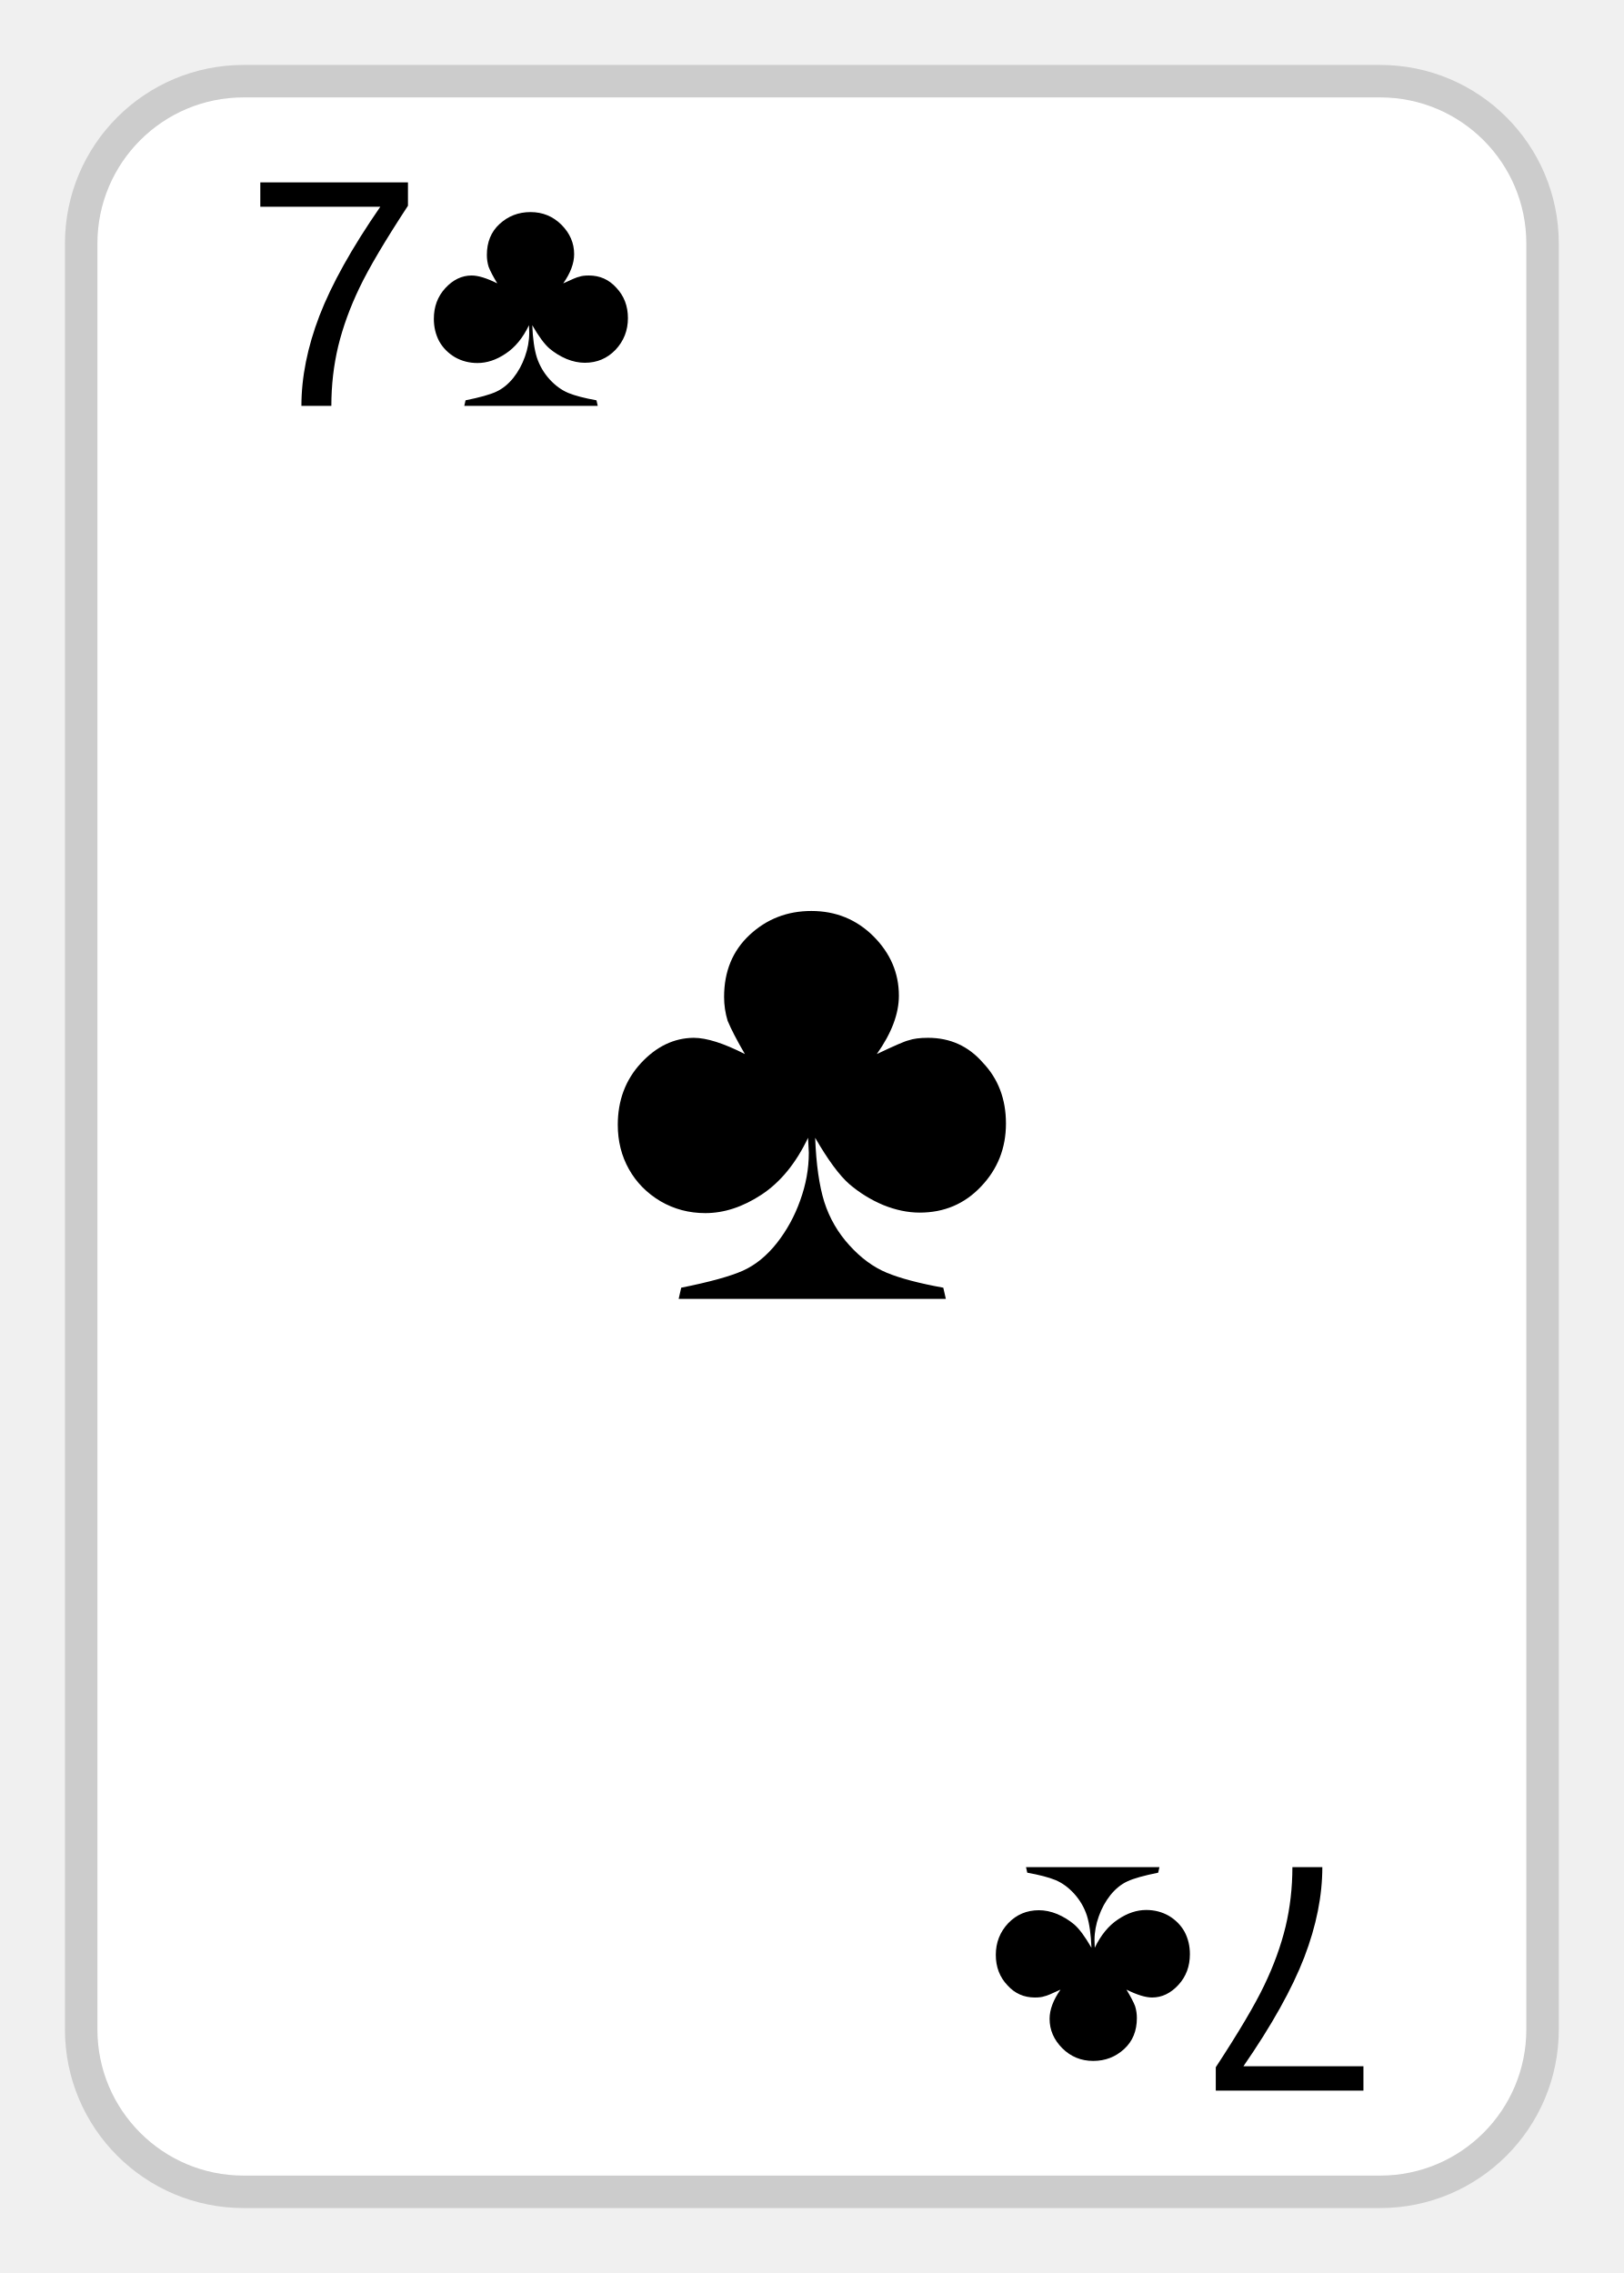
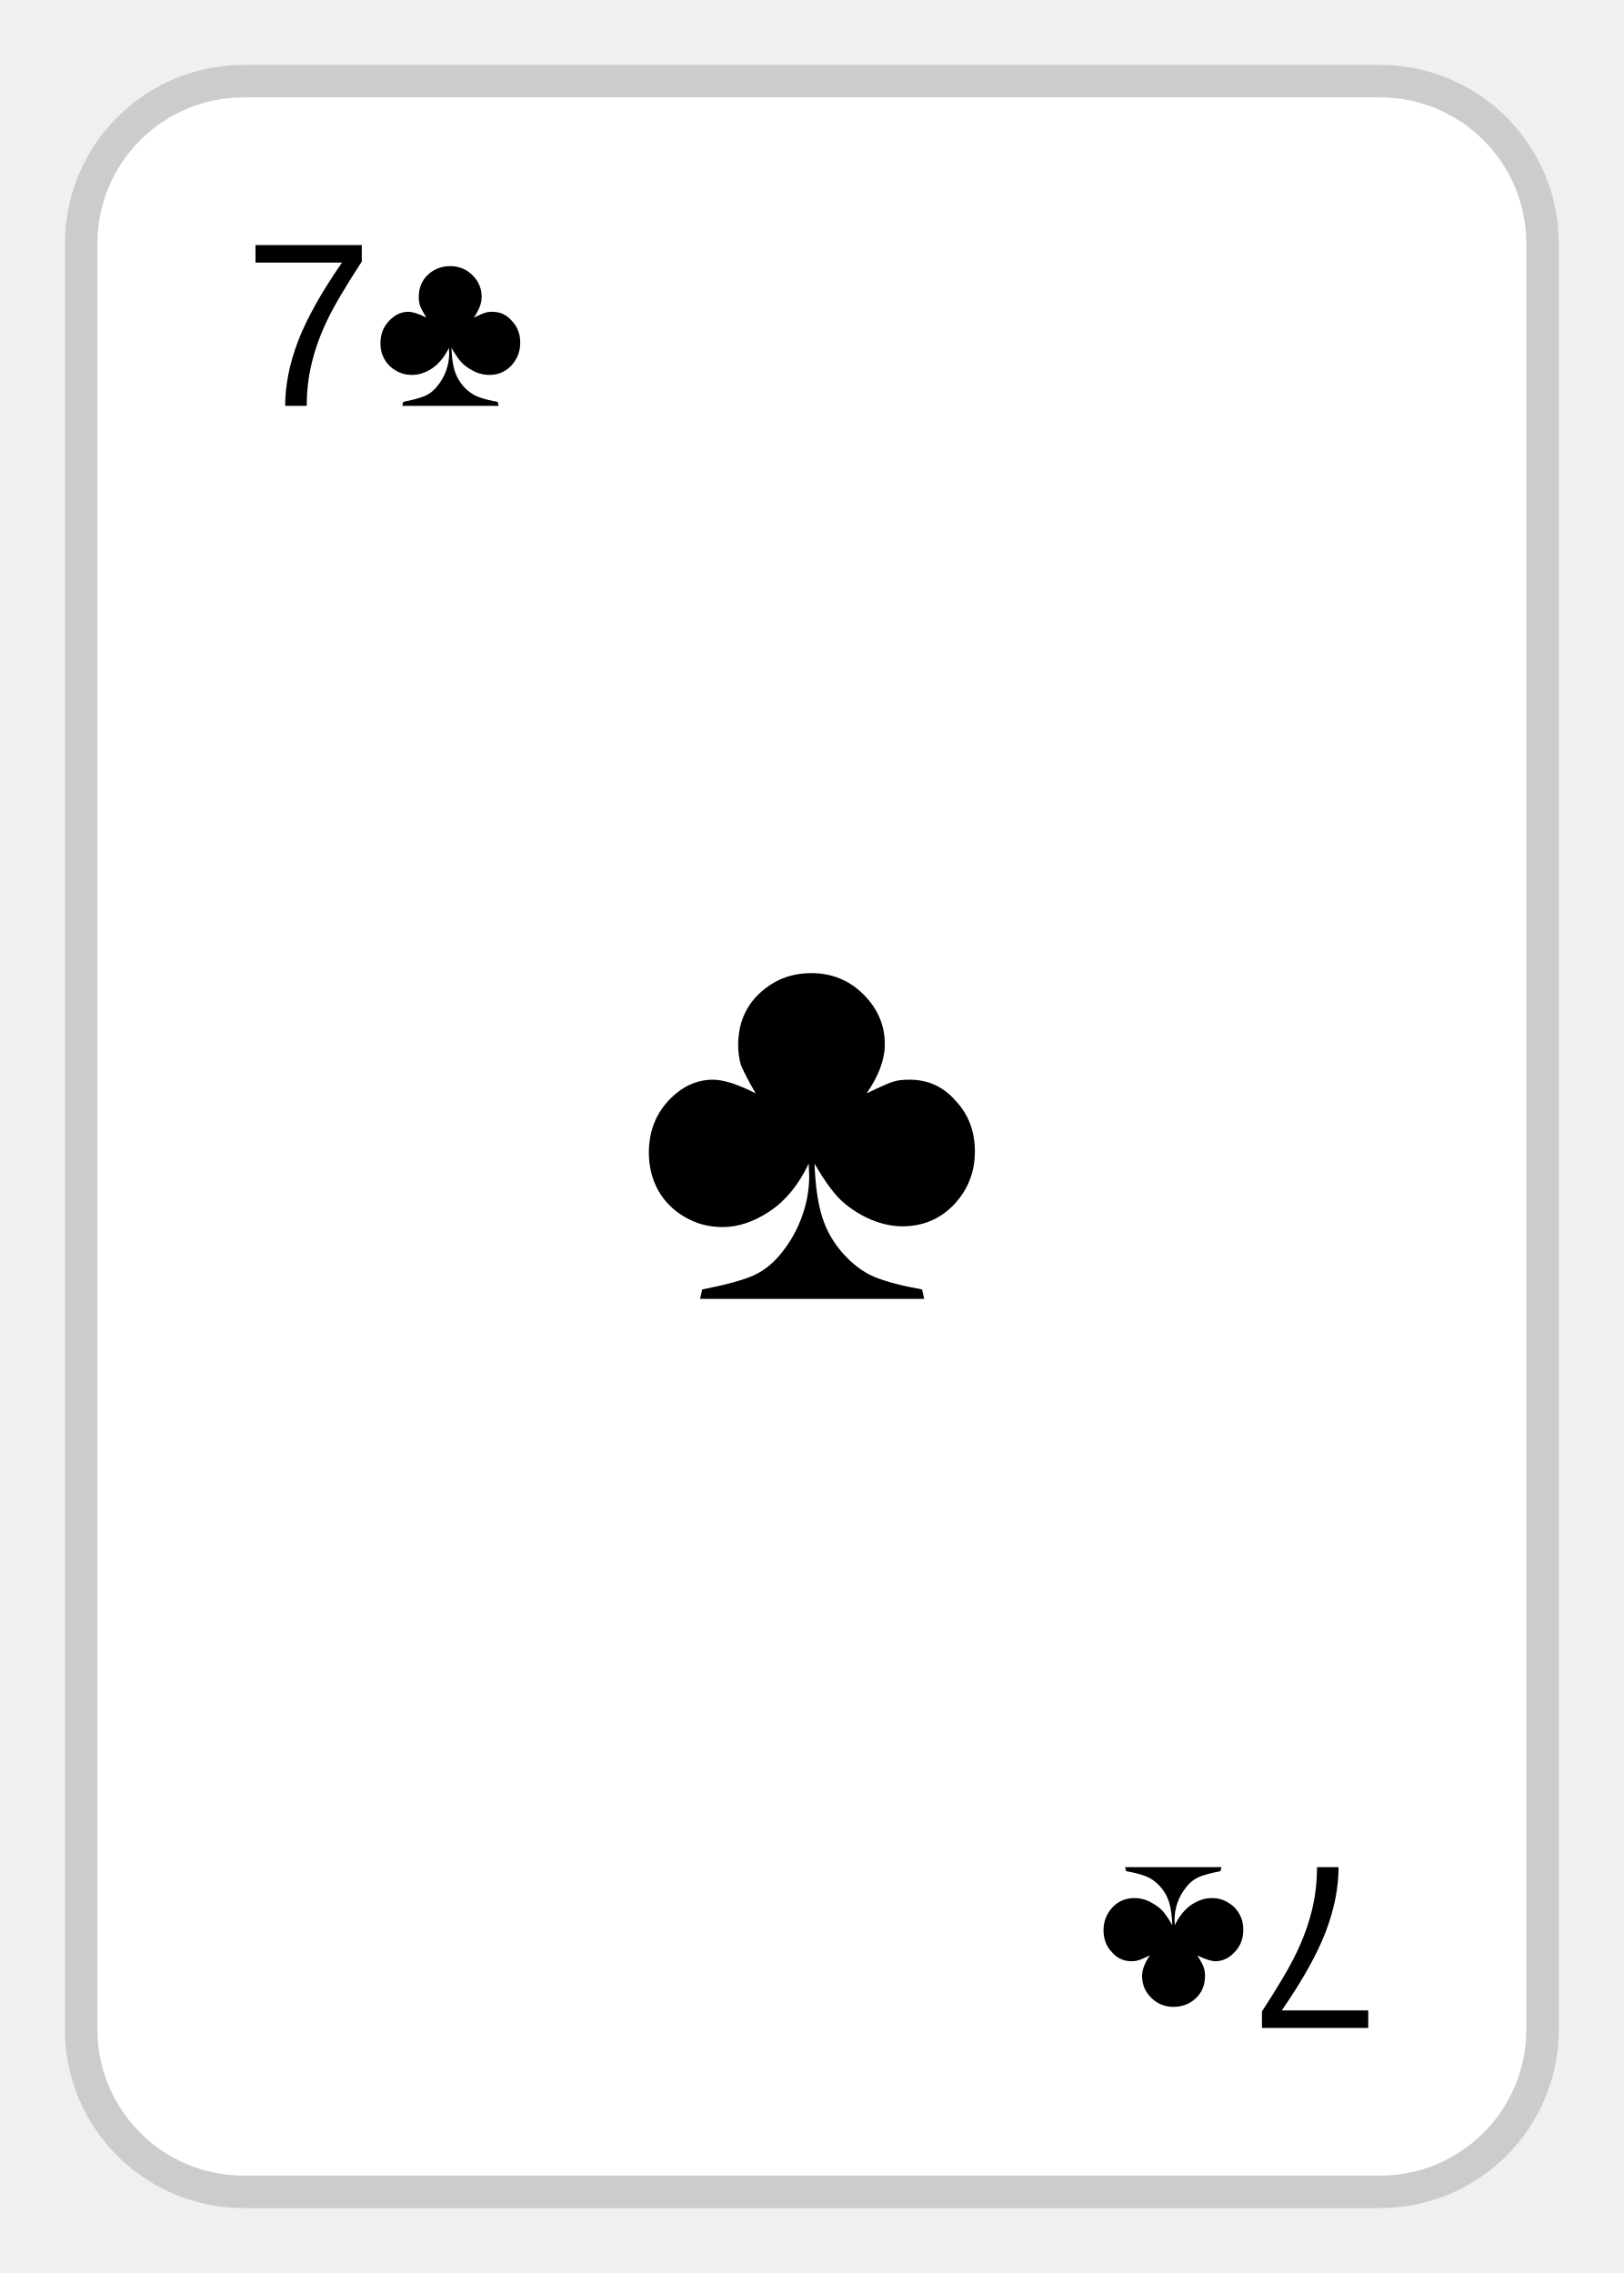
<svg xmlns="http://www.w3.org/2000/svg" viewBox="0 0 100 140">
  <rect x="5" y="5" rx="10" ry="10" width="90" height="130" fill="white" stroke="#ccc" stroke-width="2" />
-   <text x="15" y="25" font-family="Arial" font-size="20" fill="black">7♣</text>
-   <text x="50" y="80" font-family="Arial" font-size="40" fill="black" text-anchor="middle">♣</text>
+   <text x="15" y="25" font-family="Arial" font-size="1.2em" fill="black">7♣</text>
+   <text x="50" y="80" font-family="Arial" font-size="2.8em" fill="black" text-anchor="middle">♣</text>
  <g transform="rotate(180, 50, 70)">
-     <text x="15" y="25" font-family="Arial" font-size="20" fill="black">7♣</text>
+     <text x="15" y="25" font-family="Arial" font-size="1.2em" fill="black">7♣</text>
  </g>
</svg>
